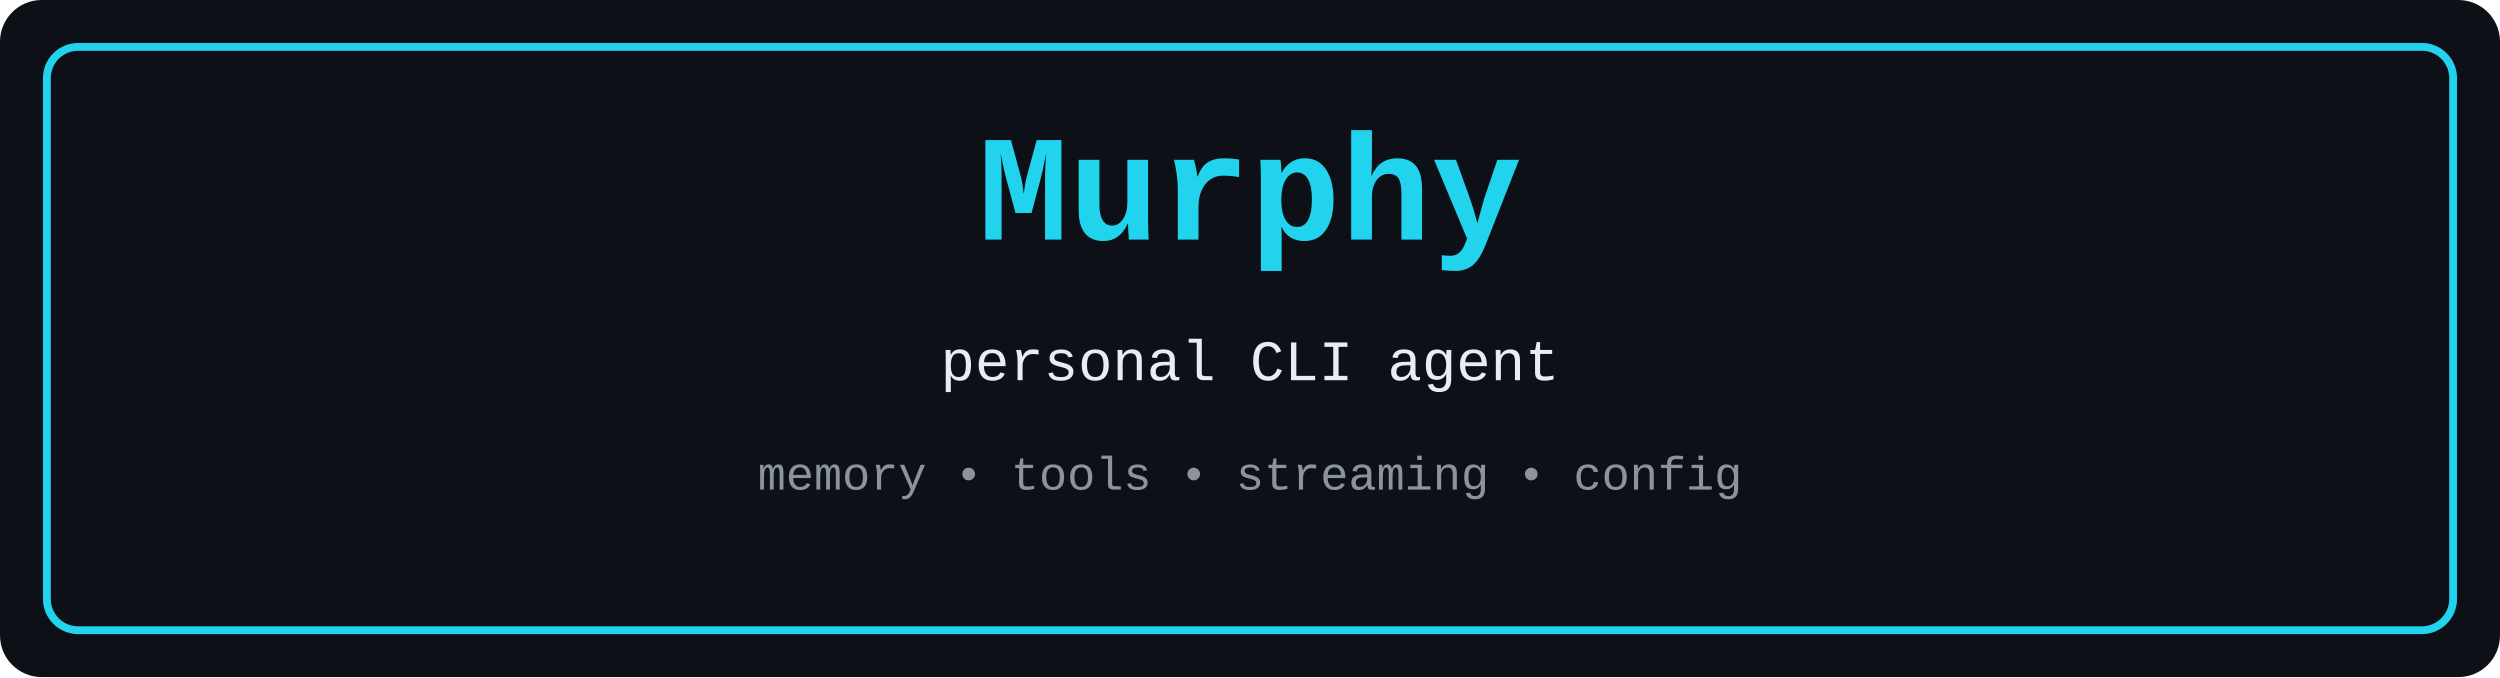
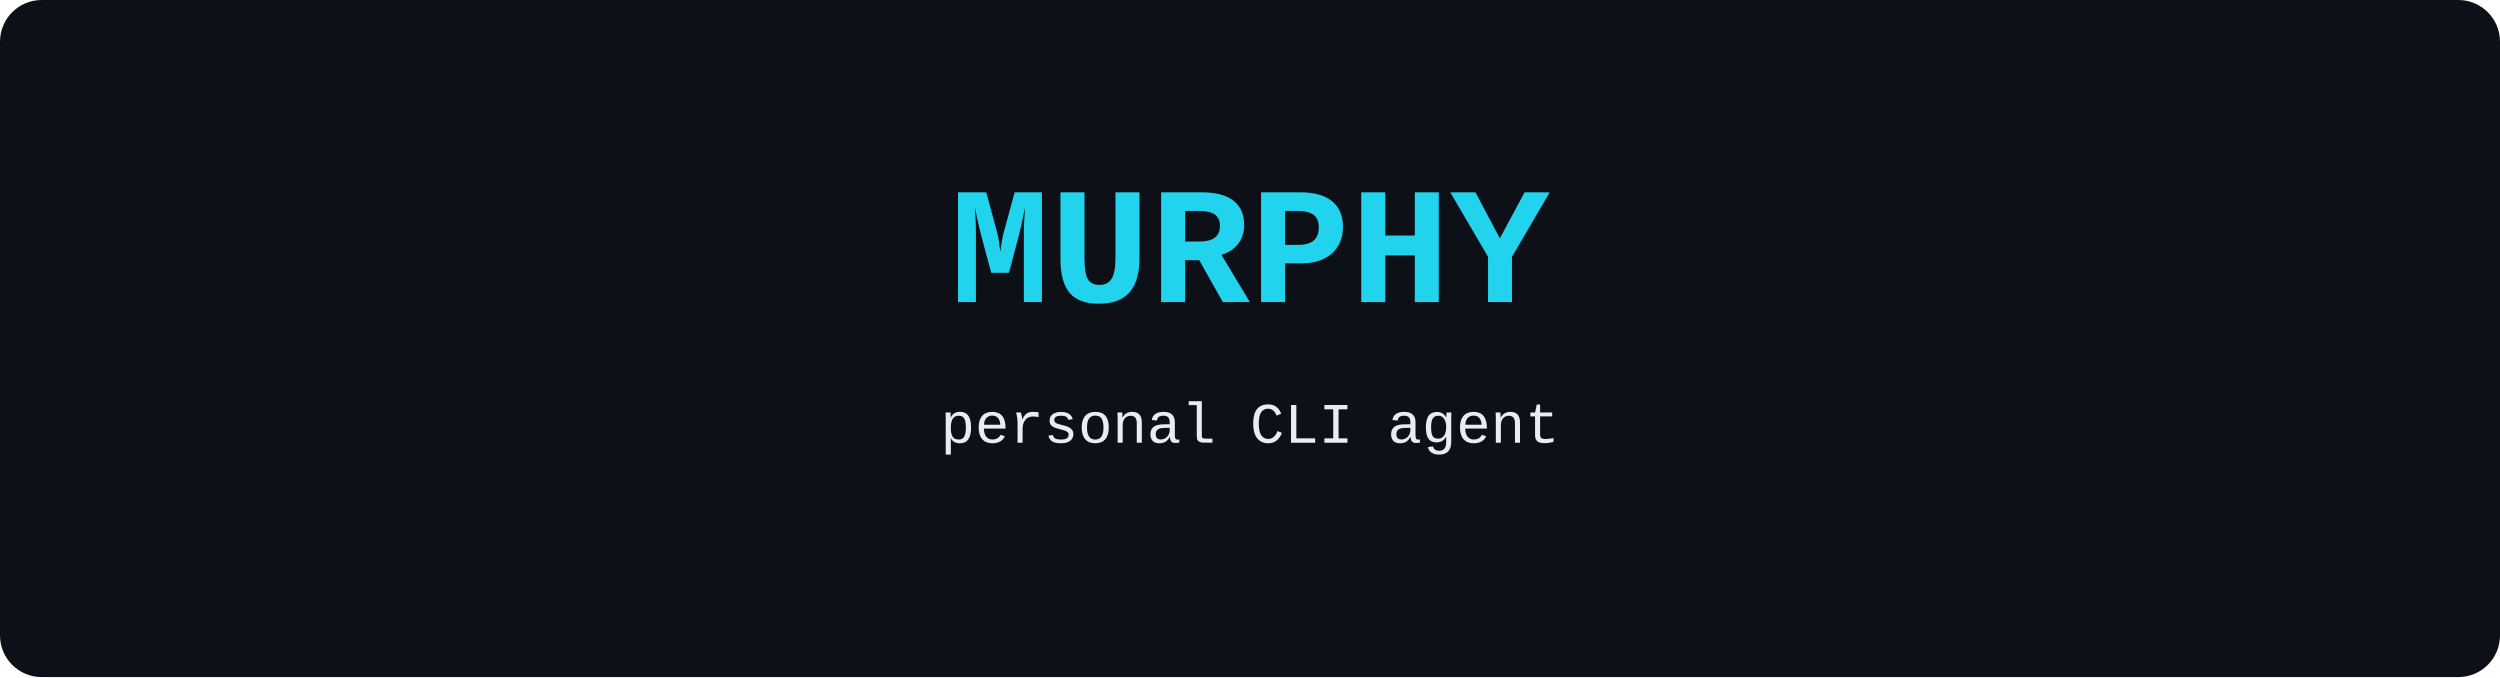
<svg xmlns="http://www.w3.org/2000/svg" width="960" height="260" viewBox="0 0 960 260" role="img" aria-labelledby="title desc">
  <rect width="960" height="260" rx="16" fill="#0d1117" />
-   <rect x="18" y="18" width="924" height="224" rx="12" fill="none" stroke="#22d3ee" stroke-width="3" />
-   <text x="480" y="92" text-anchor="middle" fill="#22d3ee" font-family="Menlo, Consolas, 'Courier New', monospace" font-size="58" font-weight="700">Murphy</text>
-   <text x="480" y="146" text-anchor="middle" fill="#e6edf3" font-family="Menlo, Consolas, 'Courier New', monospace" font-size="22">personal CLI agent</text>
-   <text x="480" y="188" text-anchor="middle" fill="#8b949e" font-family="Menlo, Consolas, 'Courier New', monospace" font-size="18">memory • tools • streaming • config</text>
+   <text x="480" y="116" text-anchor="middle" fill="#22d3ee" font-family="Menlo, Consolas, 'Courier New', monospace" font-size="64" font-weight="700">MURPHY</text>
+   <text x="480" y="170" text-anchor="middle" fill="#e6edf3" font-family="Menlo, Consolas, 'Courier New', monospace" font-size="22">personal CLI agent</text>
</svg>
